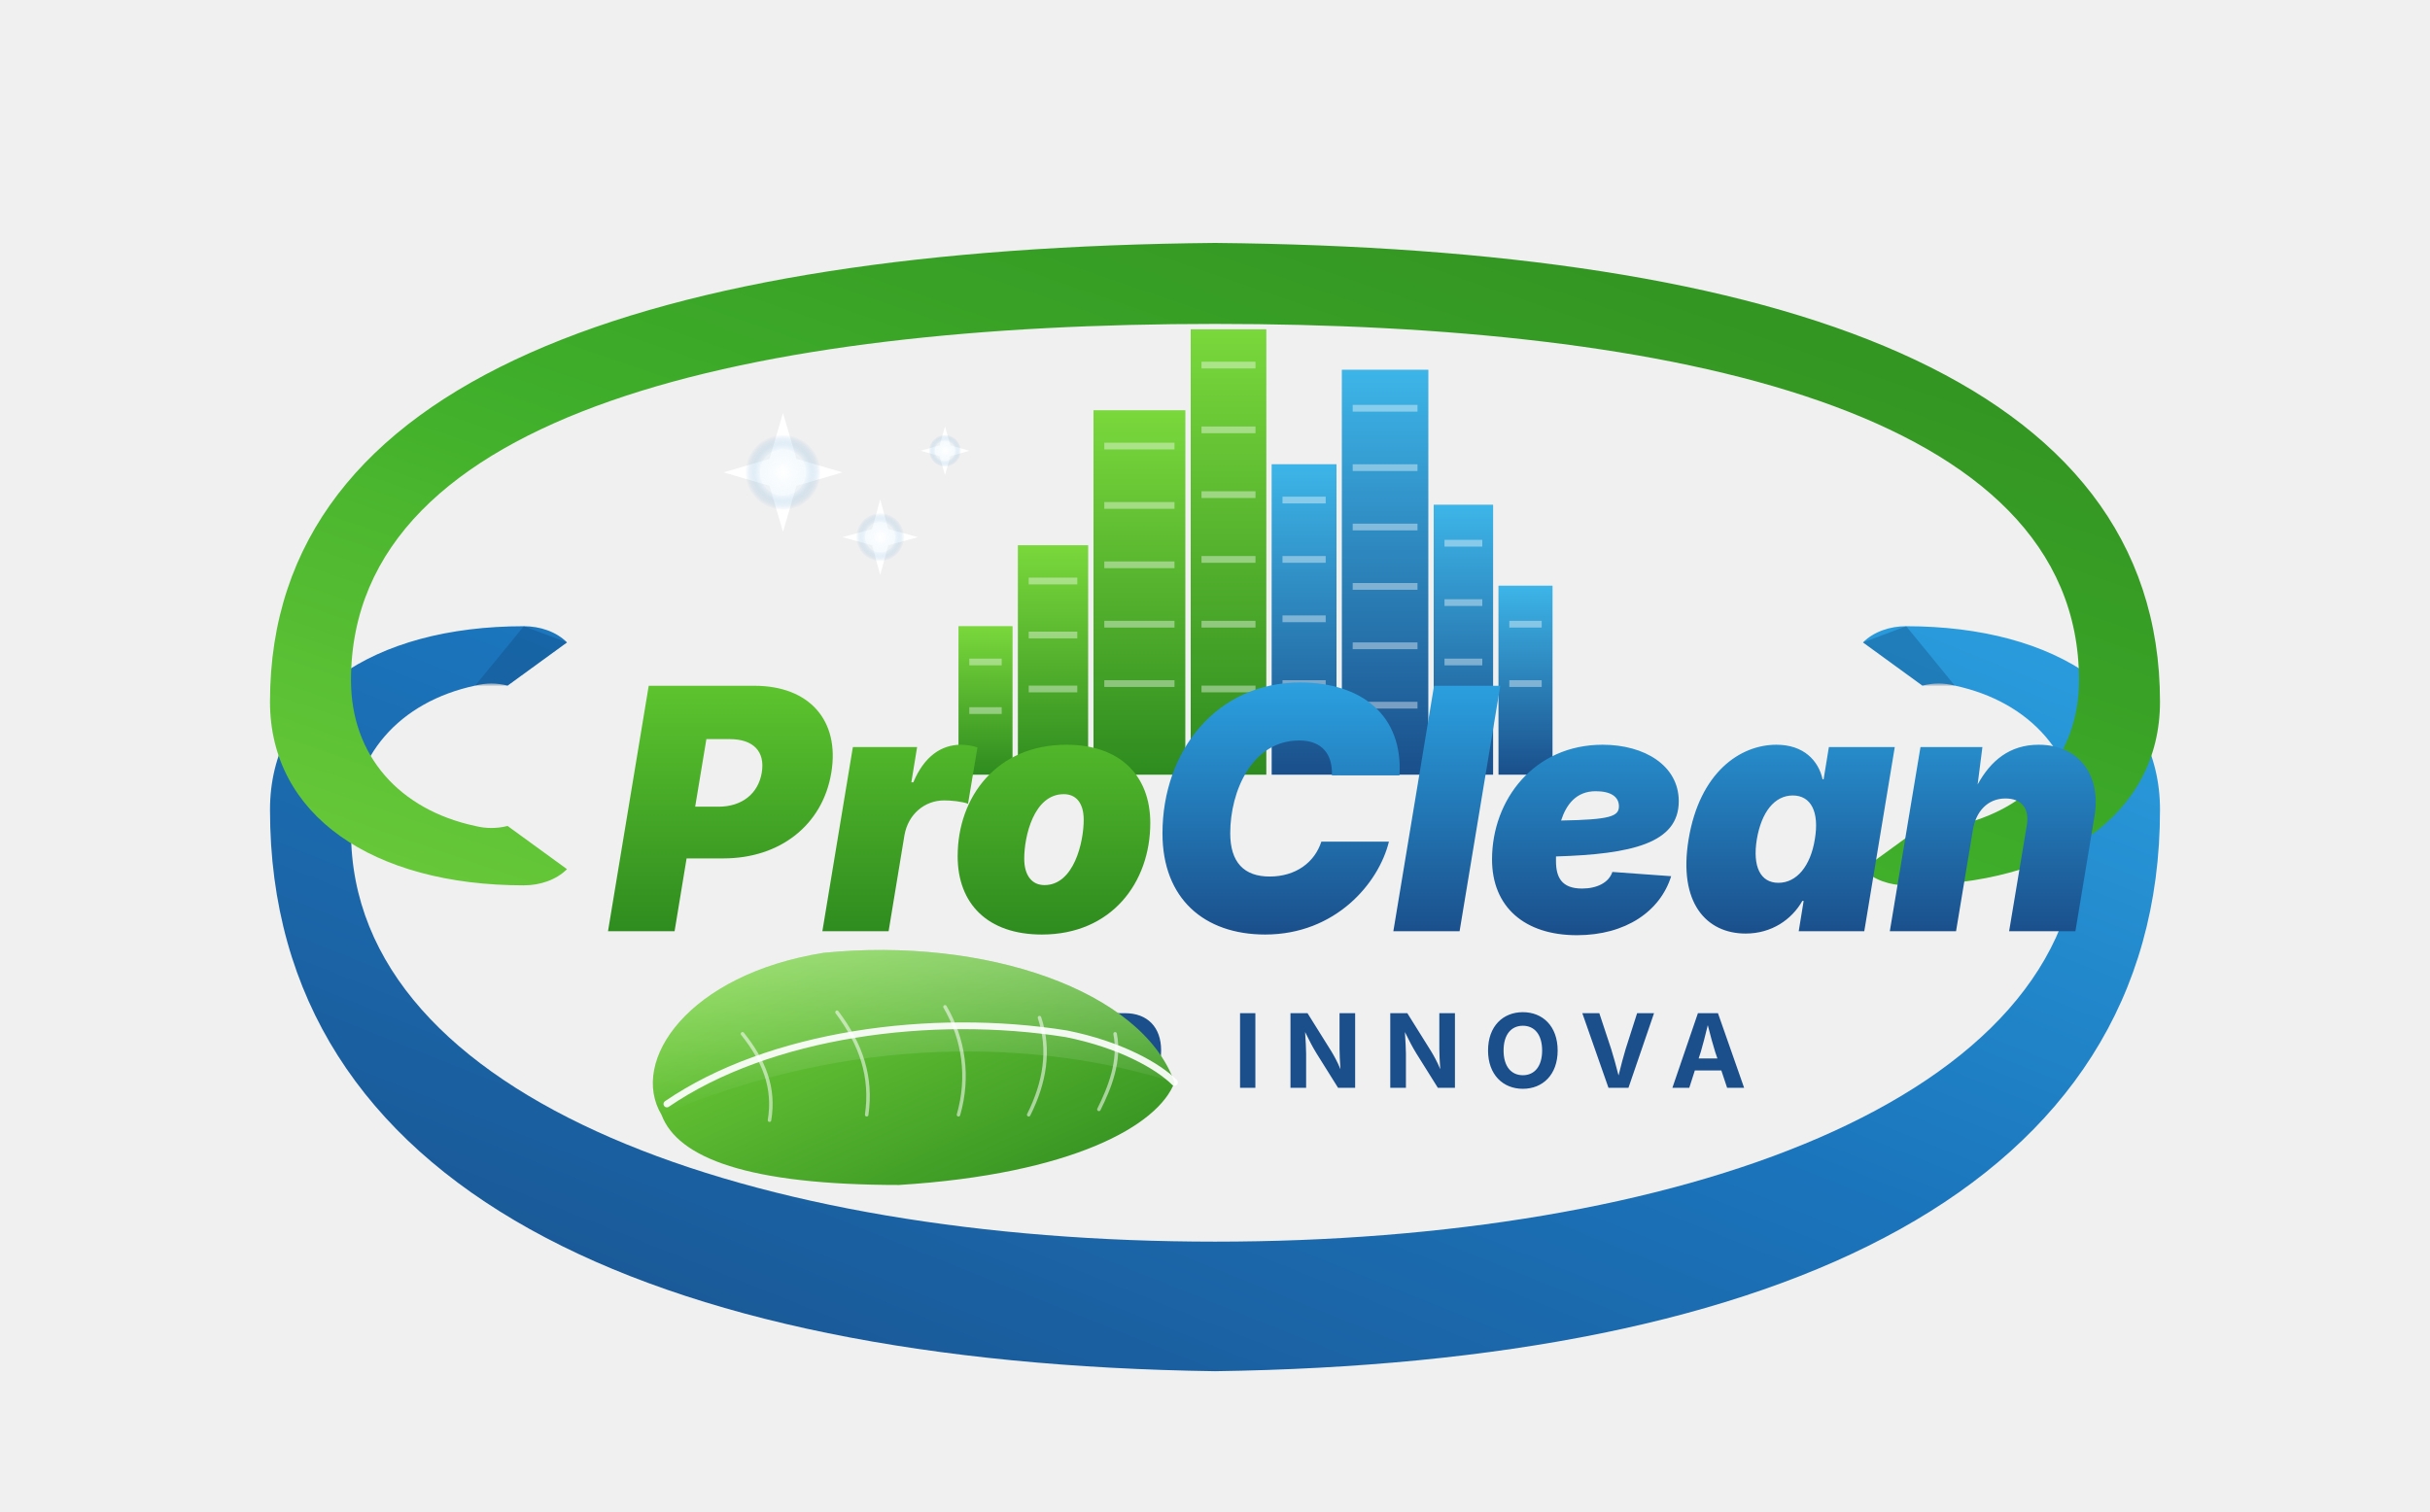
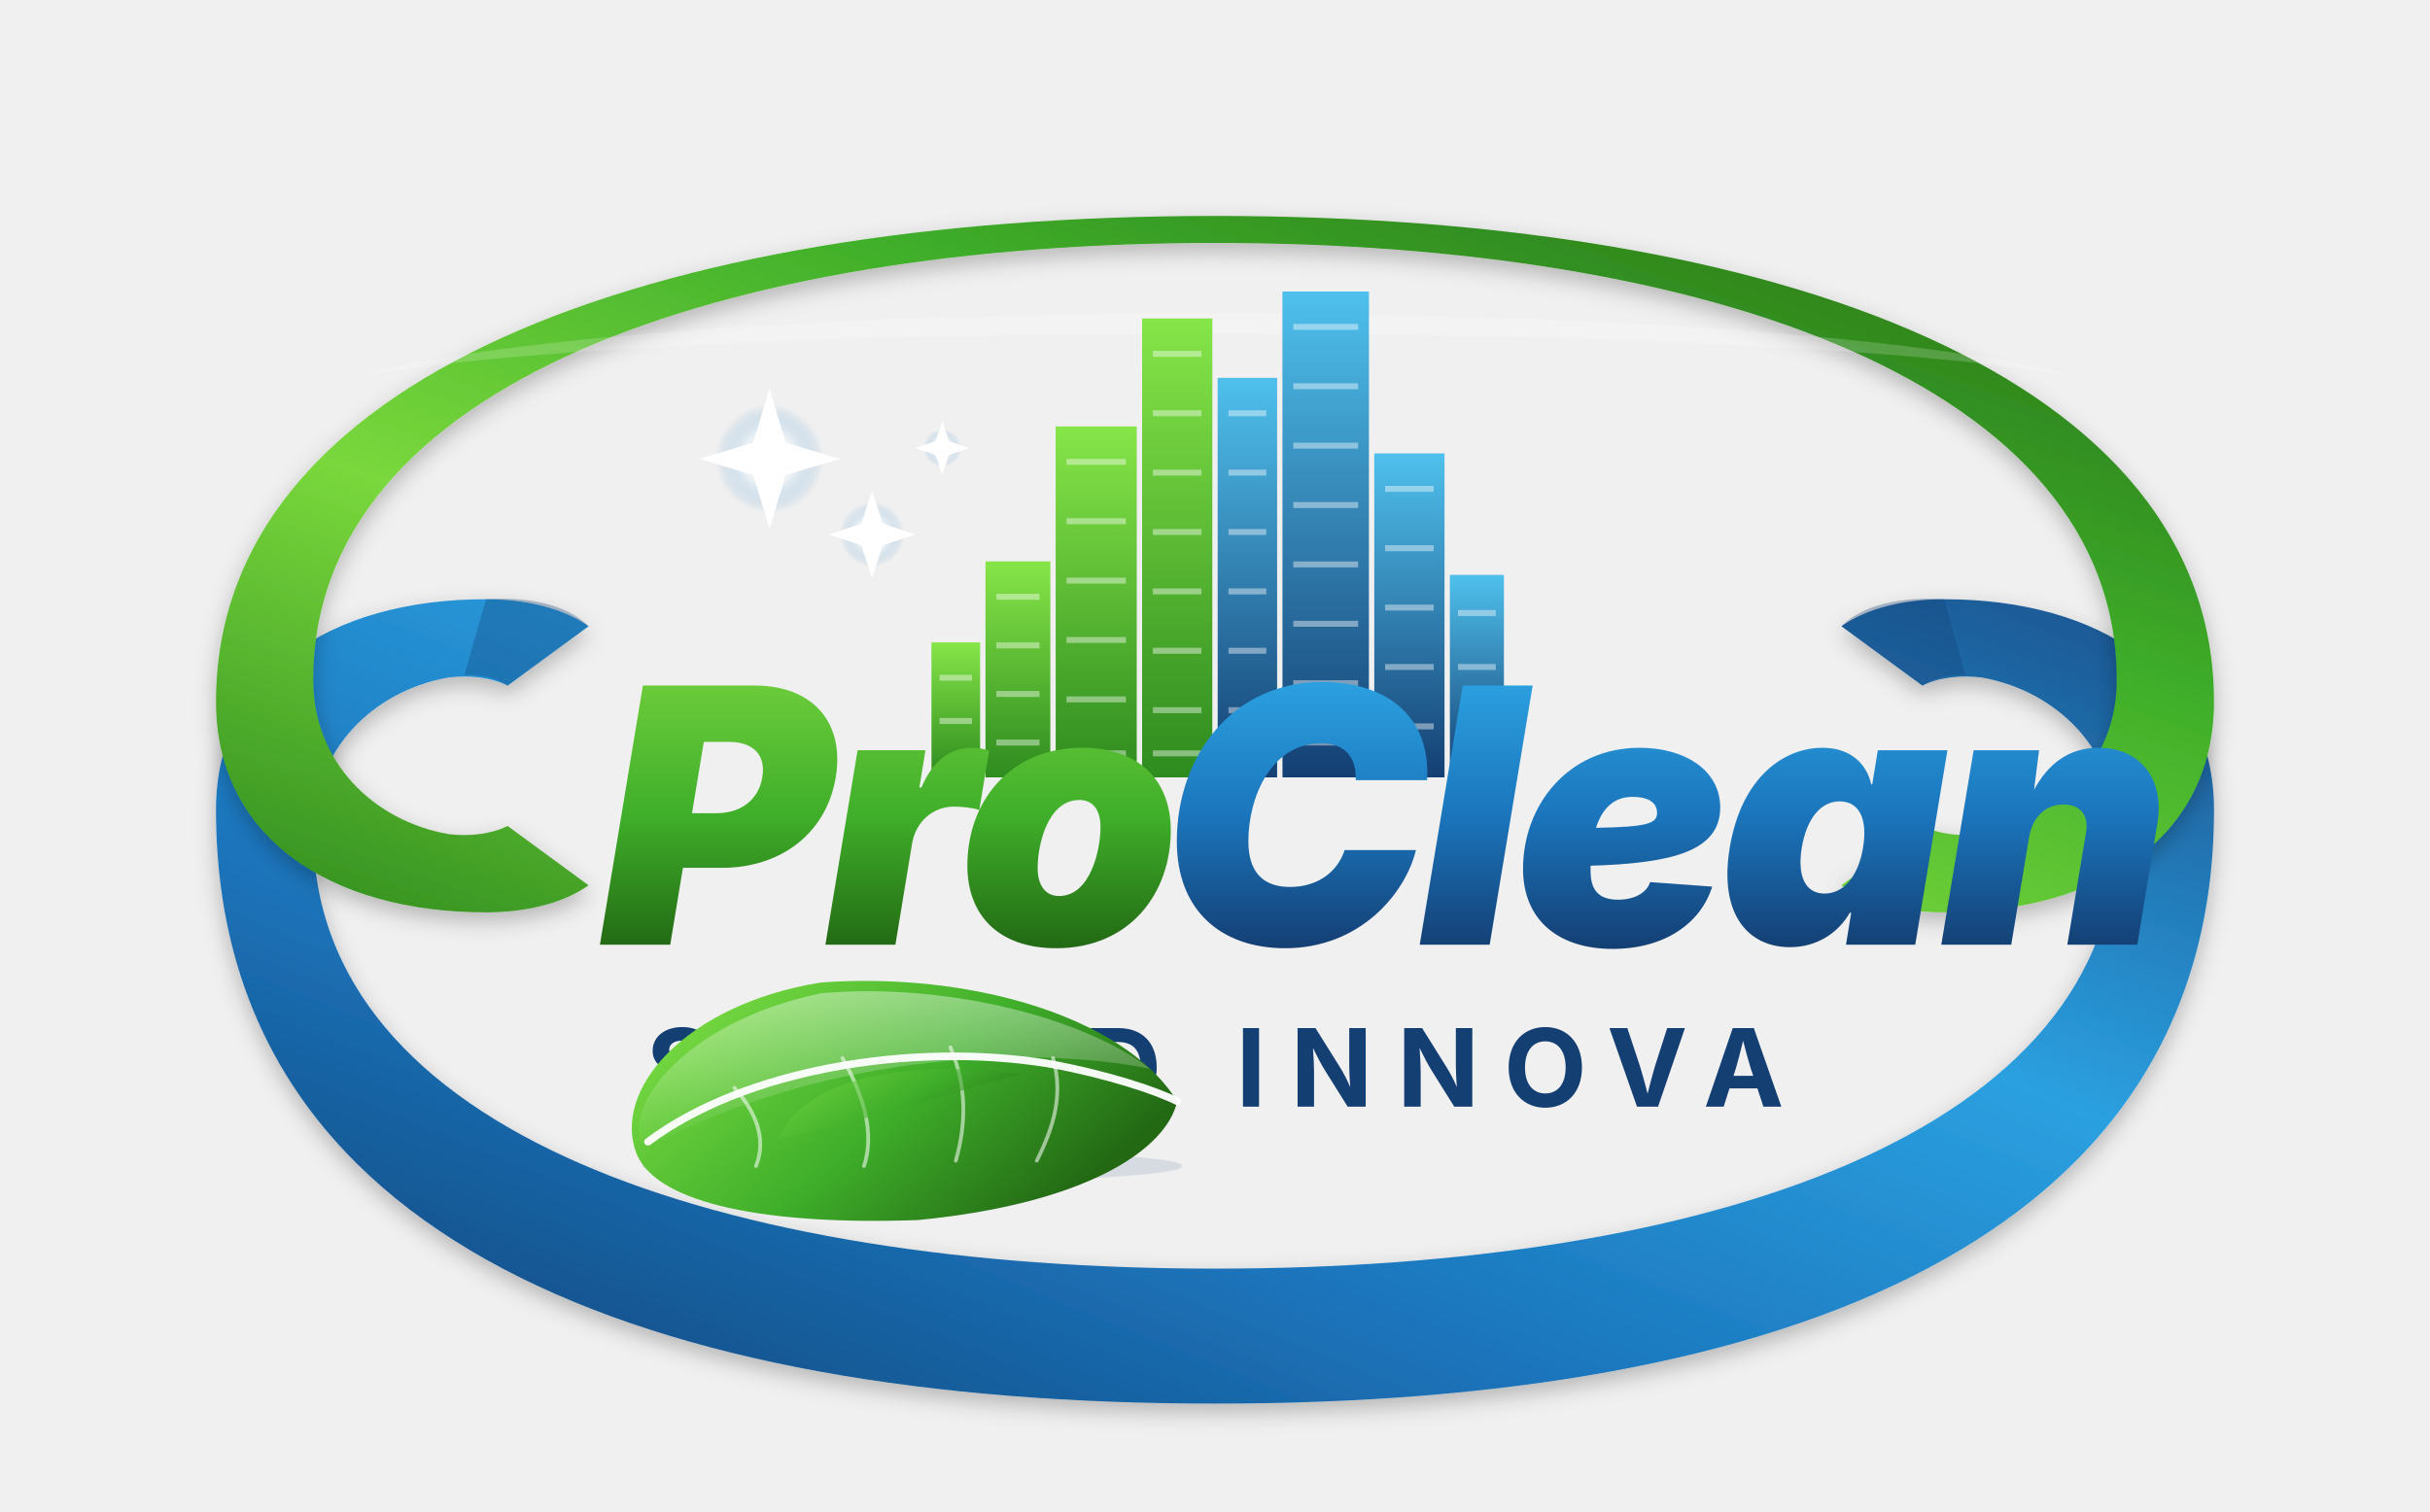
<svg xmlns="http://www.w3.org/2000/svg" viewBox="0 0 900 560" role="img" aria-label="ProClean Servid Innova">
  <defs>
    <linearGradient id="ribbonBlue" x1="0%" y1="100%" x2="100%" y2="0%">
-       <stop offset="0%" stop-color="#1A4F8B" />
-       <stop offset="55%" stop-color="#1B75BC" />
-       <stop offset="100%" stop-color="#2BA0E0" />
+       <stop offset="0%" stop-color="#143F73" />
+       <stop offset="35%" stop-color="#1B75BC" />
+       <stop offset="65%" stop-color="#2BA0E0" />
+       <stop offset="100%" stop-color="#1A4F8B" />
    </linearGradient>
    <linearGradient id="ribbonGreen" x1="100%" y1="0%" x2="0%" y2="100%">
-       <stop offset="0%" stop-color="#2E8B1F" />
-       <stop offset="55%" stop-color="#3FAE2A" />
-       <stop offset="100%" stop-color="#6BCB3A" />
+       <stop offset="0%" stop-color="#236914" />
+       <stop offset="35%" stop-color="#3FAE2A" />
+       <stop offset="65%" stop-color="#7AD83C" />
+       <stop offset="100%" stop-color="#2E8B1F" />
    </linearGradient>
    <linearGradient id="bldgGreen" x1="0%" y1="0%" x2="0%" y2="100%">
-       <stop offset="0%" stop-color="#7AD83C" />
+       <stop offset="0%" stop-color="#86E548" />
      <stop offset="100%" stop-color="#2E8B1F" />
    </linearGradient>
    <linearGradient id="bldgBlue" x1="0%" y1="0%" x2="0%" y2="100%">
-       <stop offset="0%" stop-color="#3DB5E8" />
-       <stop offset="100%" stop-color="#1A4F8B" />
+       <stop offset="0%" stop-color="#4FC0EC" />
+       <stop offset="100%" stop-color="#143F73" />
    </linearGradient>
-     <linearGradient id="leafGreen" x1="0%" y1="0%" x2="100%" y2="100%">
-       <stop offset="0%" stop-color="#7AD83C" />
-       <stop offset="100%" stop-color="#2E8B1F" />
+     <linearGradient id="leafGreen" x1="0%" y1="0%" x2="100%" y2="50%">
+       <stop offset="0%" stop-color="#86E548" />
+       <stop offset="60%" stop-color="#3FAE2A" />
+       <stop offset="100%" stop-color="#236914" />
    </linearGradient>
    <linearGradient id="leafShine" x1="0%" y1="0%" x2="0%" y2="100%">
-       <stop offset="0%" stop-color="#ffffff" stop-opacity="0.30" />
+       <stop offset="0%" stop-color="#ffffff" stop-opacity="0.40" />
      <stop offset="100%" stop-color="#ffffff" stop-opacity="0" />
    </linearGradient>
    <radialGradient id="sparkleCore" cx="50%" cy="50%" r="50%">
      <stop offset="0%" stop-color="#ffffff" stop-opacity="1" />
-       <stop offset="60%" stop-color="#E6F3FB" stop-opacity="0.75" />
+       <stop offset="50%" stop-color="#E6F3FB" stop-opacity="0.8" />
      <stop offset="100%" stop-color="#1B75BC" stop-opacity="0" />
    </radialGradient>
    <linearGradient id="textGreen" x1="0%" y1="0%" x2="0%" y2="100%">
-       <stop offset="0%" stop-color="#5DC42E" />
-       <stop offset="100%" stop-color="#2E8B1F" />
+       <stop offset="0%" stop-color="#6BCB3A" />
+       <stop offset="50%" stop-color="#3FAE2A" />
+       <stop offset="100%" stop-color="#236914" />
    </linearGradient>
    <linearGradient id="textBlue" x1="0%" y1="0%" x2="0%" y2="100%">
      <stop offset="0%" stop-color="#2BA0E0" />
-       <stop offset="100%" stop-color="#1A4F8B" />
+       <stop offset="50%" stop-color="#1B75BC" />
+       <stop offset="100%" stop-color="#143F73" />
    </linearGradient>
+     <filter id="softShadow" x="-20%" y="-20%" width="140%" height="140%">
+       <feGaussianBlur in="SourceAlpha" stdDeviation="4" />
+       <feOffset dx="0" dy="3" result="off" />
+       <feComponentTransfer>
+         <feFuncA type="linear" slope="0.25" />
+       </feComponentTransfer>
+       <feMerge>
+         <feMergeNode />
+         <feMergeNode in="SourceGraphic" />
+       </feMerge>
+     </filter>
  </defs>
-   <path d="M 100,300            C 100,440 240,505 450,508            C 660,505 800,440 800,300            C 800,258 762,232 706,232            C 700,232 694,234 690,238            L 712,254            C 716,253 720,253 724,254            C 752,260 770,280 770,308            C 770,408 620,460 450,460            C 280,460 130,408 130,308            C 130,280 148,260 176,254            C 180,253 184,253 188,254            L 210,238            C 206,234 200,232 194,232            C 138,232 100,258 100,300 Z" fill="url(#ribbonBlue)" />
-   <path d="M 100,260            C 100,140 240,92 450,90            C 660,92 800,140 800,260            C 800,302 762,328 706,328            C 700,328 694,326 690,322            L 712,306            C 716,307 720,307 724,306            C 752,300 770,280 770,252            C 770,152 620,120 450,120            C 280,120 130,152 130,252            C 130,280 148,300 176,306            C 180,307 184,307 188,306            L 210,322            C 206,326 200,328 194,328            C 138,328 100,302 100,260 Z" fill="url(#ribbonGreen)" />
-   <path d="M 194,232 L 210,238 L 188,254 L 176,254 Z" fill="#0F3D6E" opacity="0.30" />
-   <path d="M 706,232 L 690,238 L 712,254 L 724,254 Z" fill="#0F3D6E" opacity="0.30" />
-   <g transform="translate(355,82)">
-     <g opacity="0.14" transform="translate(0,205) scale(1,-1)">
-       <rect x="0" y="0" width="20" height="55" fill="url(#bldgGreen)" />
-       <rect x="22" y="0" width="26" height="85" fill="url(#bldgGreen)" />
-       <rect x="50" y="0" width="34" height="135" fill="url(#bldgGreen)" />
-       <rect x="86" y="0" width="28" height="165" fill="url(#bldgGreen)" />
-       <rect x="116" y="0" width="24" height="115" fill="url(#bldgBlue)" />
-       <rect x="142" y="0" width="32" height="150" fill="url(#bldgBlue)" />
-       <rect x="176" y="0" width="22" height="100" fill="url(#bldgBlue)" />
-       <rect x="200" y="0" width="20" height="70" fill="url(#bldgBlue)" />
+   <path d="M 80,300            C 80,460 240,520 450,520            C 660,520 820,460 820,300            C 820,250 778,222 720,222            C 706,222 692,225 682,232            L 712,254            C 718,251 726,250 734,251            C 762,256 784,278 784,308            C 784,420 632,470 450,470            C 268,470 116,420 116,308            C 116,278 138,256 166,251            C 174,250 182,251 188,254            L 218,232            C 208,225 194,222 180,222            C 122,222 80,250 80,300 Z" fill="url(#ribbonBlue)" filter="url(#softShadow)" />
+   <path d="M 80,260            C 80,140 240,80 450,80            C 660,80 820,140 820,260            C 820,310 778,338 720,338            C 706,338 692,335 682,328            L 712,306            C 718,309 726,310 734,309            C 762,304 784,282 784,252            C 784,142 632,90 450,90            C 268,90 116,142 116,252            C 116,282 138,304 166,309            C 174,310 182,309 188,306            L 218,328            C 208,335 194,338 180,338            C 122,338 80,310 80,260 Z" fill="url(#ribbonGreen)" filter="url(#softShadow)" />
+   <path d="M 180,222 C 196,221 210,224 218,232 L 188,254 C 184,251 178,250 172,250 Z" fill="#143F73" opacity="0.32" />
+   <path d="M 720,222 C 704,221 690,224 682,232 L 712,254 C 716,251 722,250 728,250 Z" fill="#143F73" opacity="0.32" />
+   <path d="M 130,140 C 240,108 660,108 770,140 C 660,118 240,118 130,140 Z" fill="#ffffff" opacity="0.18" />
+   <g transform="translate(345,78)">
+     <g opacity="0.16" transform="translate(0,210) scale(1,-1)">
+       <rect x="0" y="0" width="18" height="50" fill="url(#bldgGreen)" />
+       <rect x="20" y="0" width="24" height="80" fill="url(#bldgGreen)" />
+       <rect x="46" y="0" width="30" height="130" fill="url(#bldgGreen)" />
+       <rect x="78" y="0" width="26" height="170" fill="url(#bldgGreen)" />
+       <rect x="106" y="0" width="22" height="148" fill="url(#bldgBlue)" />
+       <rect x="130" y="0" width="32" height="180" fill="url(#bldgBlue)" />
+       <rect x="164" y="0" width="26" height="120" fill="url(#bldgBlue)" />
+       <rect x="192" y="0" width="20" height="75" fill="url(#bldgBlue)" />
    </g>
-     <rect x="0" y="150" width="20" height="55" fill="url(#bldgGreen)" />
-     <rect x="22" y="120" width="26" height="85" fill="url(#bldgGreen)" />
-     <rect x="50" y="70" width="34" height="135" fill="url(#bldgGreen)" />
-     <rect x="86" y="40" width="28" height="165" fill="url(#bldgGreen)" />
-     <rect x="116" y="90" width="24" height="115" fill="url(#bldgBlue)" />
-     <rect x="142" y="55" width="32" height="150" fill="url(#bldgBlue)" />
-     <rect x="176" y="105" width="22" height="100" fill="url(#bldgBlue)" />
-     <rect x="200" y="135" width="20" height="70" fill="url(#bldgBlue)" />
-     <g fill="#ffffff" opacity="0.40">
-       <rect x="4" y="162" width="12" height="2.5" />
-       <rect x="4" y="180" width="12" height="2.5" />
-       <rect x="26" y="132" width="18" height="2.5" />
-       <rect x="26" y="152" width="18" height="2.5" />
-       <rect x="26" y="172" width="18" height="2.5" />
-       <rect x="54" y="82" width="26" height="2.5" />
-       <rect x="54" y="104" width="26" height="2.5" />
-       <rect x="54" y="126" width="26" height="2.5" />
-       <rect x="54" y="148" width="26" height="2.5" />
-       <rect x="54" y="170" width="26" height="2.5" />
-       <rect x="90" y="52" width="20" height="2.5" />
-       <rect x="90" y="76" width="20" height="2.5" />
-       <rect x="90" y="100" width="20" height="2.5" />
-       <rect x="90" y="124" width="20" height="2.5" />
-       <rect x="90" y="148" width="20" height="2.5" />
-       <rect x="90" y="172" width="20" height="2.5" />
-       <rect x="120" y="102" width="16" height="2.5" />
-       <rect x="120" y="124" width="16" height="2.5" />
-       <rect x="120" y="146" width="16" height="2.5" />
-       <rect x="120" y="170" width="16" height="2.5" />
-       <rect x="146" y="68" width="24" height="2.5" />
-       <rect x="146" y="90" width="24" height="2.5" />
-       <rect x="146" y="112" width="24" height="2.5" />
-       <rect x="146" y="134" width="24" height="2.5" />
-       <rect x="146" y="156" width="24" height="2.5" />
-       <rect x="146" y="178" width="24" height="2.5" />
-       <rect x="180" y="118" width="14" height="2.5" />
-       <rect x="180" y="140" width="14" height="2.5" />
-       <rect x="180" y="162" width="14" height="2.5" />
-       <rect x="180" y="184" width="14" height="2.5" />
-       <rect x="204" y="148" width="12" height="2.5" />
-       <rect x="204" y="170" width="12" height="2.5" />
+     <rect x="0" y="160" width="18" height="50" fill="url(#bldgGreen)" />
+     <rect x="20" y="130" width="24" height="80" fill="url(#bldgGreen)" />
+     <rect x="46" y="80" width="30" height="130" fill="url(#bldgGreen)" />
+     <rect x="78" y="40" width="26" height="170" fill="url(#bldgGreen)" />
+     <rect x="106" y="62" width="22" height="148" fill="url(#bldgBlue)" />
+     <rect x="130" y="30" width="32" height="180" fill="url(#bldgBlue)" />
+     <rect x="164" y="90" width="26" height="120" fill="url(#bldgBlue)" />
+     <rect x="192" y="135" width="20" height="75" fill="url(#bldgBlue)" />
+     <g fill="#ffffff" opacity="0.42">
+       <rect x="3" y="172" width="12" height="2.2" />
+       <rect x="3" y="188" width="12" height="2.2" />
+       <rect x="24" y="142" width="16" height="2.2" />
+       <rect x="24" y="160" width="16" height="2.2" />
+       <rect x="24" y="178" width="16" height="2.2" />
+       <rect x="24" y="196" width="16" height="2.2" />
+       <rect x="50" y="92" width="22" height="2.2" />
+       <rect x="50" y="114" width="22" height="2.2" />
+       <rect x="50" y="136" width="22" height="2.2" />
+       <rect x="50" y="158" width="22" height="2.2" />
+       <rect x="50" y="180" width="22" height="2.2" />
+       <rect x="50" y="200" width="22" height="2.2" />
+       <rect x="82" y="52" width="18" height="2.2" />
+       <rect x="82" y="74" width="18" height="2.2" />
+       <rect x="82" y="96" width="18" height="2.2" />
+       <rect x="82" y="118" width="18" height="2.2" />
+       <rect x="82" y="140" width="18" height="2.2" />
+       <rect x="82" y="162" width="18" height="2.2" />
+       <rect x="82" y="184" width="18" height="2.2" />
+       <rect x="82" y="200" width="18" height="2.2" />
+       <rect x="110" y="74" width="14" height="2.2" />
+       <rect x="110" y="96" width="14" height="2.2" />
+       <rect x="110" y="118" width="14" height="2.2" />
+       <rect x="110" y="140" width="14" height="2.2" />
+       <rect x="110" y="162" width="14" height="2.2" />
+       <rect x="110" y="184" width="14" height="2.2" />
+       <rect x="134" y="42" width="24" height="2.2" />
+       <rect x="134" y="64" width="24" height="2.2" />
+       <rect x="134" y="86" width="24" height="2.2" />
+       <rect x="134" y="108" width="24" height="2.2" />
+       <rect x="134" y="130" width="24" height="2.2" />
+       <rect x="134" y="152" width="24" height="2.2" />
+       <rect x="134" y="174" width="24" height="2.2" />
+       <rect x="134" y="196" width="24" height="2.2" />
+       <rect x="168" y="102" width="18" height="2.2" />
+       <rect x="168" y="124" width="18" height="2.2" />
+       <rect x="168" y="146" width="18" height="2.2" />
+       <rect x="168" y="168" width="18" height="2.2" />
+       <rect x="168" y="190" width="18" height="2.2" />
+       <rect x="195" y="148" width="14" height="2.2" />
+       <rect x="195" y="168" width="14" height="2.2" />
+       <rect x="195" y="188" width="14" height="2.2" />
    </g>
  </g>
-   <g transform="translate(290,175)">
+   <g transform="translate(285,170)">
    <g>
-       <path d="M 0,-22 L 5,-5 L 22,0 L 5,5 L 0,22 L -5,5 L -22,0 L -5,-5 Z" fill="#ffffff" />
-       <circle cx="0" cy="0" r="14" fill="url(#sparkleCore)" opacity="0.6" />
+       <circle cx="0" cy="0" r="20" fill="url(#sparkleCore)" opacity="0.6" />
+       <path d="M 0,-26 L 6,-6 L 26,0 L 6,6 L 0,26 L -6,6 L -26,0 L -6,-6 Z" fill="#ffffff" />
    </g>
-     <g transform="translate(36,24)">
-       <path d="M 0,-14 L 3,-3 L 14,0 L 3,3 L 0,14 L -3,3 L -14,0 L -3,-3 Z" fill="#ffffff" />
-       <circle cx="0" cy="0" r="9" fill="url(#sparkleCore)" opacity="0.55" />
+     <g transform="translate(38,28)">
+       <circle cx="0" cy="0" r="12" fill="url(#sparkleCore)" opacity="0.55" />
+       <path d="M 0,-16 L 4,-4 L 16,0 L 4,4 L 0,16 L -4,4 L -16,0 L -4,-4 Z" fill="#ffffff" />
    </g>
-     <g transform="translate(60,-8)">
-       <path d="M 0,-9 L 2,-2 L 9,0 L 2,2 L 0,9 L -2,2 L -9,0 L -2,-2 Z" fill="#ffffff" />
-       <circle cx="0" cy="0" r="6" fill="url(#sparkleCore)" opacity="0.55" />
+     <g transform="translate(64,-4)">
+       <circle cx="0" cy="0" r="7" fill="url(#sparkleCore)" opacity="0.55" />
+       <path d="M 0,-10 L 2.5,-2.5 L 10,0 L 2.5,2.5 L 0,10 L -2.5,2.5 L -10,0 L -2.5,-2.5 Z" fill="#ffffff" />
    </g>
  </g>
  <g font-family="'Inter', 'Helvetica Neue', Arial, sans-serif" font-weight="900" font-style="italic">
-     <text x="225" y="345" font-size="125" fill="url(#textGreen)" letter-spacing="-3">Pro</text>
-     <text x="425" y="345" font-size="125" fill="url(#textBlue)" letter-spacing="-3">Clean</text>
+     <text x="222" y="350" font-size="132" fill="url(#textGreen)" letter-spacing="-3.5">Pro</text>
+     <text x="430" y="350" font-size="132" fill="url(#textBlue)" letter-spacing="-3.5">Clean</text>
  </g>
-   <text x="450" y="403" text-anchor="middle" font-family="'Inter', 'Helvetica Neue', Arial, sans-serif" font-weight="700" font-size="38" letter-spacing="8" fill="#1A4F8B">SERVID INNOVA</text>
-   <g transform="translate(255,405)">
-     <path d="M -10,8              C -22,-12 0,-44 50,-52              C 110,-58 168,-38 180,-4              C 174,12 142,30 78,34              C 22,34 -4,24 -10,8 Z" fill="url(#leafGreen)" />
-     <path d="M -10,8              C -22,-12 0,-44 50,-52              C 110,-58 168,-38 180,-4              C 130,-20 60,-22 -10,8 Z" fill="url(#leafShine)" />
-     <path d="M -8,4 C 30,-22 90,-30 140,-22 C 160,-18 174,-10 180,-4" stroke="#ffffff" stroke-width="2.5" fill="none" stroke-linecap="round" opacity="0.92" />
-     <path d="M 20,-22 C 28,-12 32,-2 30,10" stroke="#ffffff" stroke-width="1.3" fill="none" stroke-linecap="round" opacity="0.55" />
-     <path d="M 55,-30 C 64,-18 68,-6 66,8" stroke="#ffffff" stroke-width="1.3" fill="none" stroke-linecap="round" opacity="0.55" />
-     <path d="M 95,-32 C 102,-20 104,-6 100,8" stroke="#ffffff" stroke-width="1.3" fill="none" stroke-linecap="round" opacity="0.55" />
-     <path d="M 130,-28 C 134,-16 132,-4 126,8" stroke="#ffffff" stroke-width="1.3" fill="none" stroke-linecap="round" opacity="0.55" />
-     <path d="M 158,-22 C 160,-12 156,-2 152,6" stroke="#ffffff" stroke-width="1.3" fill="none" stroke-linecap="round" opacity="0.55" />
+   <text x="450" y="410" text-anchor="middle" font-family="'Inter', 'Helvetica Neue', Arial, sans-serif" font-weight="700" font-size="40" letter-spacing="9" fill="#143F73">SERVID INNOVA</text>
+   <g transform="translate(248,418)">
+     <ellipse cx="90" cy="14" rx="100" ry="6" fill="#143F73" opacity="0.12" />
+     <path d="M -12,10              C -22,-14 6,-46 56,-54              C 110,-58 168,-42 188,-10              C 184,8 154,28 92,34              C 36,36 -4,28 -12,10 Z" fill="url(#leafGreen)" />
+     <path d="M -10,8              C -18,-10 8,-40 56,-50              C 100,-54 152,-42 178,-22              C 140,-30 60,-30 -10,8 Z" fill="url(#leafShine)" />
+     <path d="M -8,5              C 28,-22 90,-32 140,-24              C 162,-20 180,-14 188,-10" stroke="#ffffff" stroke-width="2.8" fill="none" stroke-linecap="round" opacity="0.95" />
+     <path d="M 24,-15 C 32,-6 36,4 32,14" stroke="#ffffff" stroke-width="1.4" fill="none" stroke-linecap="round" opacity="0.55" />
+     <path d="M 64,-26 C 72,-12 76,2 72,14" stroke="#ffffff" stroke-width="1.4" fill="none" stroke-linecap="round" opacity="0.55" />
+     <path d="M 104,-30 C 110,-16 110,-2 106,12" stroke="#ffffff" stroke-width="1.4" fill="none" stroke-linecap="round" opacity="0.55" />
+     <path d="M 142,-26 C 146,-12 142,0 136,12" stroke="#ffffff" stroke-width="1.4" fill="none" stroke-linecap="round" opacity="0.55" />
+     <path d="M 40,4 C 50,-18 86,-26 130,-20 C 100,-12 70,-2 40,4 Z" fill="url(#leafGreen)" opacity="0.55" />
  </g>
</svg>
